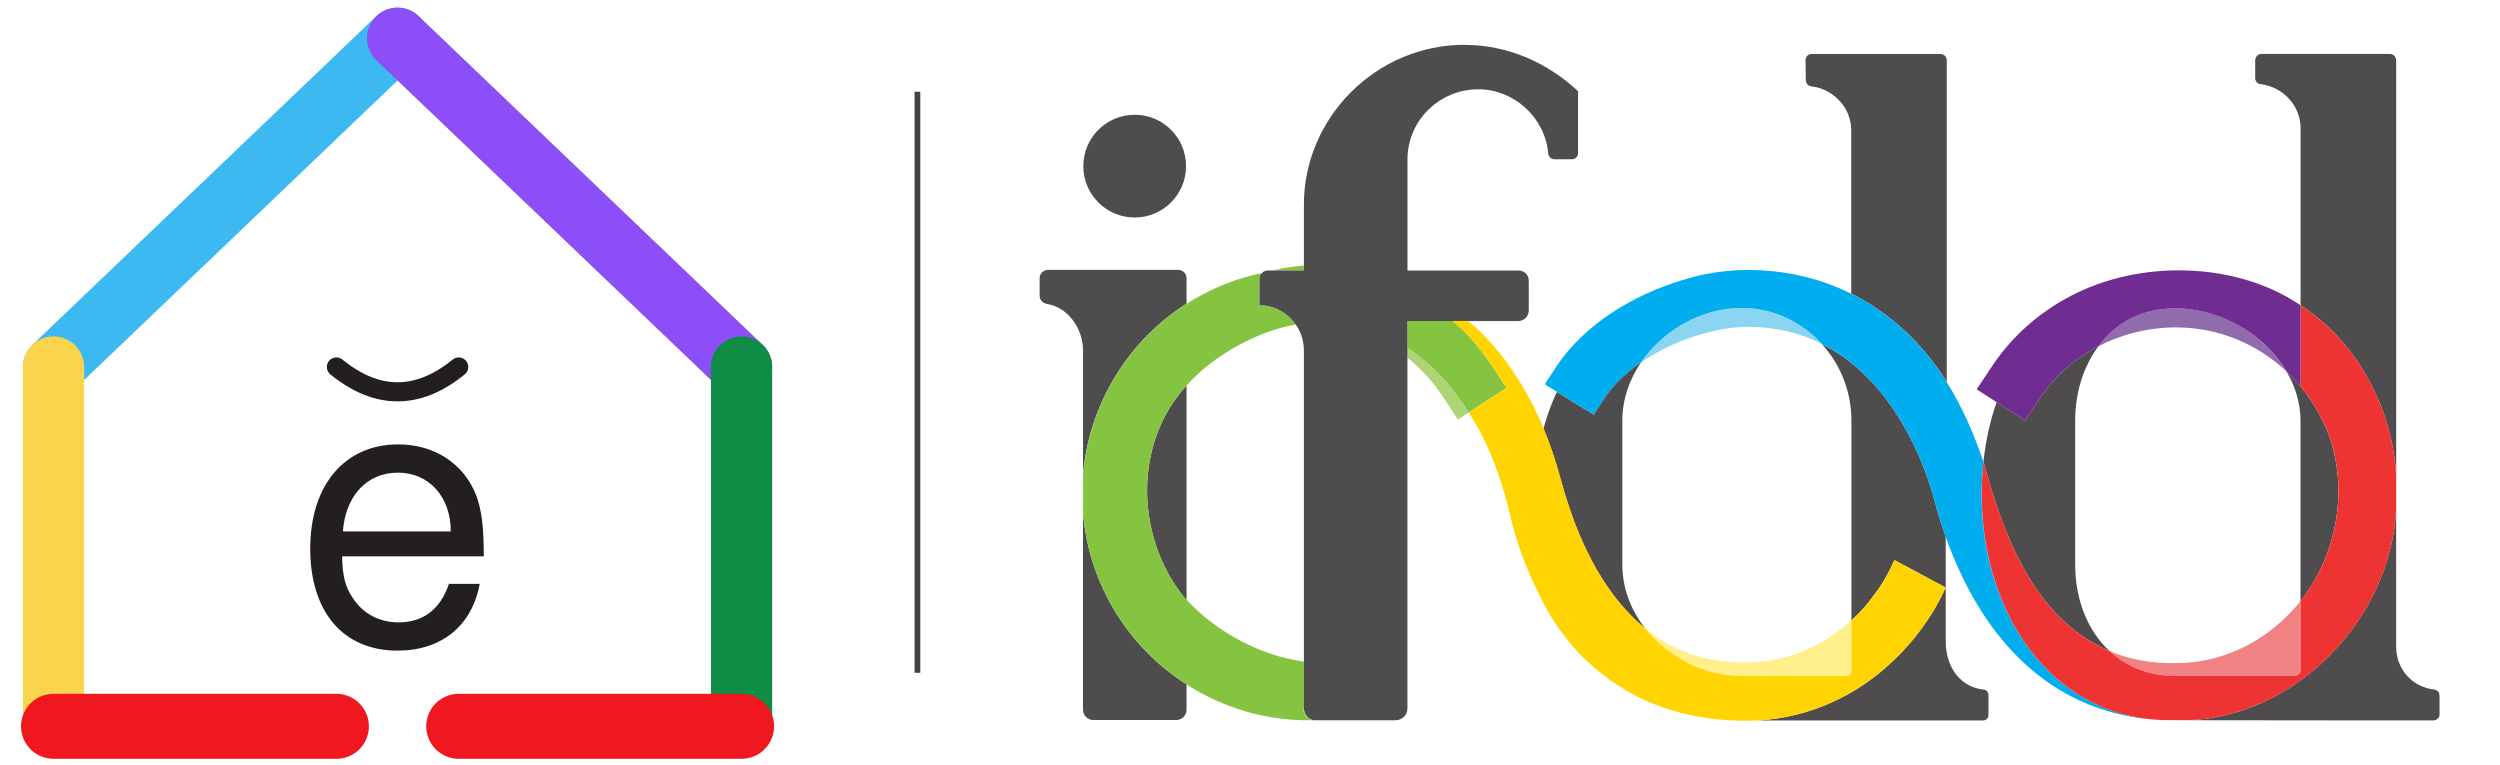
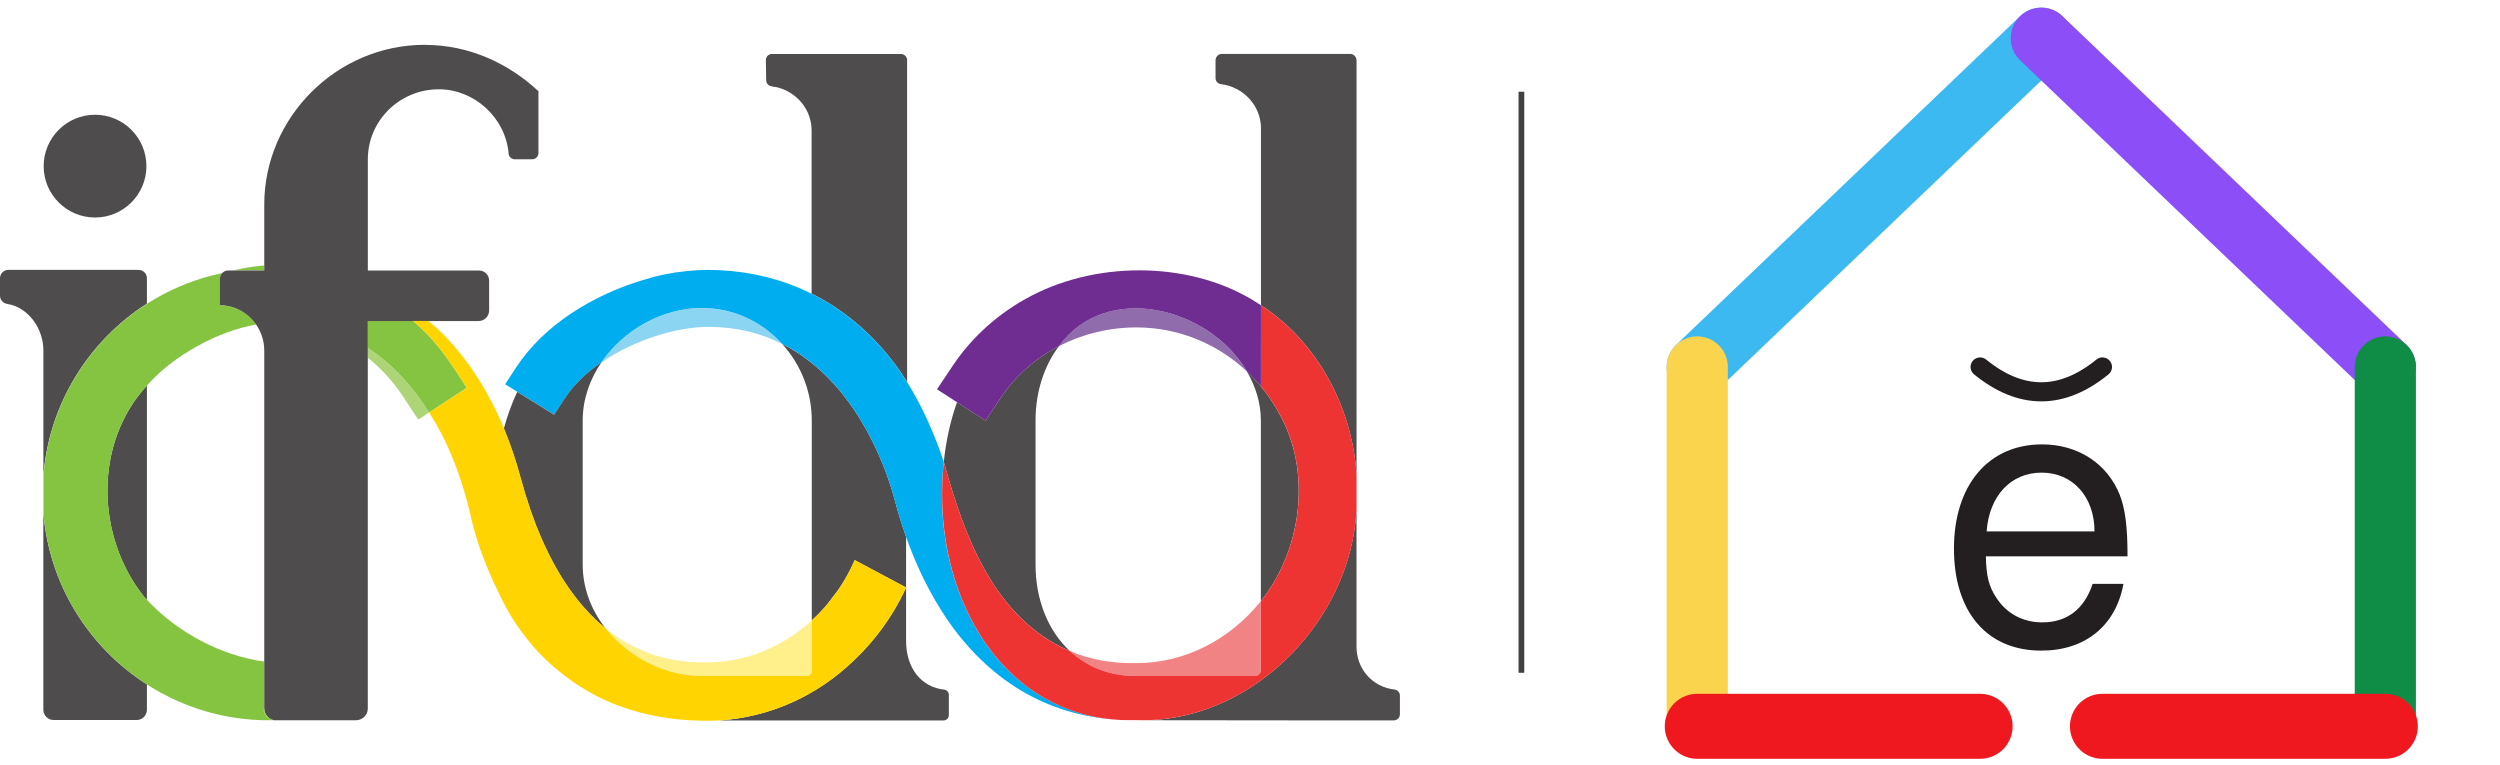
<svg xmlns="http://www.w3.org/2000/svg" viewBox="16 16 654 200" width="654" height="200">
-   <g fill="none" stroke-width="16" stroke-linecap="round">
-     <path d="M30 112L120 26" stroke="#3BB9F0" />
-     <path d="M120 26L210 112" stroke="#8B4EF7" />
-     <path d="M30 112V206" stroke="#FBD44E" />
-     <path d="M210 112V206" stroke="#0F8C46" />
-   </g>
-   <g fill="none" stroke="#F0181F" stroke-width="17" stroke-linecap="round">
-     <path d="M30 206H104" />
-     <path d="M136 206H210" />
-   </g>
-   <path d="M104 112Q120 125 136 112" fill="none" stroke="#231F20" stroke-width="5" stroke-linecap="round" />
-   <text x="120" y="184" text-anchor="middle" font-family="Helvetica Neue, Helvetica, Arial, sans-serif" font-size="96" font-weight="300" fill="#231F20">e</text>
-   <line x1="256" y1="40" x2="256" y2="192" stroke="#414042" stroke-width="1.5" />
-   <g transform="translate(216.1 -39.6) scale(1.2)">
+   <g transform="translate(-55.87 -39.6) scale(1.2)">
    <g>
      <path d="m117.49,104.2c-2.19.19-4.47.55-6.81,1.08h6.81v-1.08Z" fill="#85c441" />
      <path d="m254.6,154.08c-1.91-6.63-8.48-24.9-24.21-32.78,4.02,4.41,6.47,10.32,6.47,16.73v43.55c.99-.9,1.93-1.86,2.82-2.86.44-.51.86-1.04,1.27-1.58l1.77-2.34c1.35-1.99,2.52-4.12,3.5-6.36l11.19,5.97c-.81,1.76-1.71,3.48-2.72,5.15l-1.08,1.71c-1.65,2.5-3.52,4.87-5.61,7.07-.66.7-1.35,1.38-2.04,2.03-7.98,7.69-18.21,12.28-29.2,13.02h48.83c.63,0,1.15-.51,1.15-1.15v-4.43c0-.58-.44-1.08-1.02-1.14-4.79-.49-8.3-4.46-8.3-10.62v-22.68c-1.28-3.6-2.08-6.56-2.56-8.34-.1-.39-.19-.71-.26-.95Z" fill="#4e4c4d" />
      <path d="m230.39,121.29c-4.35-4.77-10.54-7.8-17.48-7.8-8.58,0-17.03,4.78-21.85,11.81,7.1-4.88,16.27-7.69,23.23-7.71,6.21,0,11.54,1.41,16.1,3.7Z" fill="#8cd5f2" />
      <path d="m307.66,190.89s-.09,0-.14,0c-5.43.11-10.19-.85-14.37-2.61,3.66,3.4,8.54,5.42,14.32,5.42h25.97c.73,0,1.32-.59,1.32-1.32v-15.01c-6.56,8.21-16.37,13.52-27.1,13.52Z" fill="#f28385" />
      <path d="m257.65,59.42c0-.73-.66-1.32-1.39-1.32h-28.09c-.73,0-1.32.59-1.32,1.32l.07,4.41c0,.67.51,1.23,1.18,1.31.02,0,.03,0,.05,0,.1.04.21.08.32.09.27.03.53.07.79.12,4.26,1.04,7.56,4.82,7.56,9.39v35.61c6.99,3.48,13.23,8.7,18.38,15.65.77,1.04,1.51,2.12,2.22,3.25.07.12.14.24.22.36V59.42Z" fill="#4e4c4d" />
      <g>
        <path d="m355.61,59.49c0-.73-.59-1.4-1.32-1.4h-28.09c-.73,0-1.32.67-1.32,1.4v3.88c0,.67.51,1.23,1.18,1.31,4.81.57,8.72,4.63,8.72,9.61v38.63s0,0,0,0v-.04c12.37,8.05,19.88,22.3,20.84,36.89V59.49Z" fill="#4e4c4d" />
        <g>
          <path d="m293.15,188.29c-4.78-4.43-7.51-11.2-7.51-18.88v-31.39c0-6.16,1.82-11.86,5.09-16.22-5.07,2.61-9.42,6.38-12.53,11.03l-3.47,5.2-6.21-4.02c-1.43,4.05-2.4,8.41-2.88,13,.01.05.02.09.04.13,4.3,15.71,10.87,34.09,27.48,41.13Z" fill="#4e4c4d" />
          <g>
            <path d="m265.39,149.79c-.04.62-.08,1.25-.09,1.88.02-.63.05-1.25.09-1.88Z" fill="none" />
            <path d="m265.3,151.67c.02-.63.05-1.26.09-1.88,0-.16.02-.31.03-.47.06-.77.13-1.54.21-2.3-2.03-6.13-4.72-12.17-8-17.4h0c-.07-.12-.14-.24-.22-.36-.71-1.12-1.45-2.21-2.22-3.25-5.16-6.95-11.39-12.18-18.39-15.65h0c-.9-.45-1.81-.87-2.73-1.26-6.19-2.61-12.92-3.93-19.98-3.93-1.45,0-2.96.09-4.51.26-3.3.32-6.49.98-9.54,1.96-10.6,3.16-21.47,9.62-27.64,19.05,0,0-1.24,1.87-2.39,3.66l2.66,1.65,8.04,4.98c.67-1.02,2.33-3.57,2.33-3.57,1.96-3.01,4.77-5.65,8-7.88,4.82-7.03,13.27-11.81,21.85-11.81,6.94,0,13.13,3.03,17.48,7.8,15.73,7.88,22.3,26.15,24.21,32.78.07.24.16.56.26.95.48,1.78,1.28,4.74,2.56,8.34,1.92,5.42,4.92,12.29,9.53,18.83,9.4,13.29,22.38,20.54,37.71,21.11-25.89-1.01-40.34-25.76-39.36-51.64Z" fill="#00aeef" />
            <g>
              <path d="m338.83,136.59c-1.07-1.91-2.24-3.77-3.61-5.48h0c-.15-.19-.3-.38-.46-.56h0c-.07-.08-.14-.17-.21-.25h0c-.9-1.06-1.86-2.07-2.87-3.02,1.94,3.26,3.08,6.92,3.08,10.75v39.35c.29-.36.56-.72.83-1.09,8.19-11.1,10.11-27.41,3.24-39.69Z" fill="#4e4c4d" />
              <g>
                <path d="m304.66,203.31c.65.02,1.3.04,1.96.04.37,0,.73,0,1.1-.01,0,0,0,0,0,0h0c-1.02-.03-2.05.01-3.06-.03Z" fill="none" />
                <g>
                  <path d="m363.89,196.65c-4.78-.55-8.28-4.42-8.28-9.39v-29.76s0,0,0,0c-1.26,23.84-21.93,45.18-45.52,45.84,14.62.04,53.66.04,53.66.04.73,0,1.32-.59,1.32-1.32v-4.1c0-.68-.51-1.24-1.18-1.31Z" fill="#4e4c4d" />
                  <path d="m304.66,203.31s.1,0,.19,0c-.06,0-.12,0-.19,0h0Z" fill="#353635" />
                  <path d="m355.52,148.47c-1.28-14.12-8.76-27.78-20.74-35.58,0,.16-.01,17.5-.01,17.66h0c.15.19.31.37.46.56h0c1.37,1.71,2.54,3.57,3.61,5.48,6.87,12.29,4.95,28.59-3.24,39.69-.27.37-.55.73-.83,1.09v15.01c0,.73-.59,1.32-1.32,1.32h-25.97c-5.78,0-10.65-2.02-14.32-5.42h0c-16.61-7.04-23.17-25.43-27.48-41.13-.01-.04-.02-.09-.04-.13-.08.77-.15,1.53-.21,2.3-.01.16-.02.31-.03.47-.04.63-.07,1.25-.09,1.88-.98,25.88,13.48,50.63,39.36,51.64,0,0,0,0,0,0h0c.06,0,.12,0,.19,0,.59.01,2.48.02,5.24.03,23.59-.66,44.27-21.99,45.52-45.84,0,0,0,0,0,0v-7.72c-.03-.44-.06-.87-.1-1.31Z" fill="#ee3433" />
                </g>
              </g>
            </g>
            <path d="m265.43,149.32c-.01.16-.02.31-.03.47.01-.16.02-.31.03-.47Z" fill="#6e6f71" />
          </g>
        </g>
      </g>
      <g>
        <path d="m290.72,121.8h0c5.1-2.63,10.92-4.09,16.9-4.09,9.28,0,17.73,3.63,24.06,9.56h0c-8.07-13.9-30.63-19.77-40.96-5.47Z" fill="#906cad" />
        <path d="m334.55,112.73s-.07-.05-.11-.07h0s-.09-.05-.13-.08c0,0,0,0,0,0-13.95-9.21-34.45-9.61-49.47-1.82-7.01,3.62-12.96,8.89-17.21,15.24l-3.47,5.2c2.51,1.62,8.02,5.19,10.57,6.84l3.47-5.2c3.11-4.65,7.46-8.42,12.53-11.03h0c10.32-14.3,32.89-8.43,40.96,5.47h0c1.01.96,1.97,1.97,2.87,3.03h0c.07.08.14.17.21.25,0-.09.01-17.56.01-17.66-.07-.05-.15-.1-.22-.15Z" fill="#6f2c91" />
      </g>
      <path d="m140.07,122.19v2.12c2.94,2.38,5.5,5.17,7.53,8.23l3.47,5.26,2.36-1.54c-3.26-5.18-7.62-10.34-13.36-14.07Z" fill="#add476" />
      <path d="m213.91,190.72c-9.03.19-16.24-2.72-21.99-7.38,4.93,6.3,12.9,10.37,20.99,10.37h22.8c.63,0,1.15-.51,1.15-1.15v-10.98c-6.21,5.67-14.21,9.14-22.81,9.14-.05,0-.09,0-.14,0Z" fill="#fff08c" />
      <path d="m122.11,203.32h6.31-7.57c.42.01.84,0,1.26,0Z" fill="#010101" />
      <path d="m161.26,153.98c.07.25-.1-.39,0,0h0Z" fill="#010101" />
      <path d="m173.43,150.64c.08.3-.13-.48,0,0h0Z" fill="#010101" />
      <g>
        <path d="m161.26,153.98c.07.25-.1-.39,0,0h0Z" fill="none" />
        <path d="m149.91,116.29h-9.84v5.9c5.74,3.73,10.11,8.88,13.36,14.07l8.21-5.37c-5.78-9.28-8.55-11.86-11.73-14.6Z" fill="#85c441" />
      </g>
      <path d="m91.81,82.55h0c0-6.19-5.02-11.2-11.2-11.2s-11.2,5.02-11.2,11.2h0c0,6.19,5.02,11.2,11.2,11.2s11.2-5.02,11.2-11.2Z" fill="#4e4c4d" />
      <path d="m91.9,193.48v.03s.01,0,.02.01v-.03s-.01,0-.02-.01Z" fill="#3cc4f1" />
      <path d="m69.34,158.23v42.81c0,1.25,1.01,2.26,2.26,2.26h18.06c1.25,0,2.26-1.01,2.26-2.26v-5.5c-12.58-8.04-21.25-21.61-22.57-37.31Z" fill="#4e4c4d" />
      <path d="m91.92,112.53v-5.54c0-1.01-.82-1.82-1.82-1.82h-28.39c-1.01,0-1.82.82-1.82,1.82v3.8c0,.91.68,1.66,1.58,1.8,4.58.73,7.88,5.32,7.88,10.15v27.12c1.32-15.69,10-29.3,22.57-37.34Z" fill="#4e4c4d" />
      <g>
        <path d="m118.92,203.09c.05.03.1.05.15.08-.05-.02-.1-.05-.15-.08Z" fill="none" />
        <path d="m118.56,202.86s.09.07.14.1c-.05-.03-.1-.07-.14-.1Z" fill="none" />
        <path d="m118.36,202.7s-.09-.09-.13-.13c.04.05.08.09.13.13Z" fill="none" />
        <path d="m117.57,201.37c.02.09.04.19.07.27-.03-.09-.05-.18-.07-.27Z" fill="none" />
        <path d="m117.95,202.22c.04.06.07.12.12.17-.04-.05-.08-.11-.12-.17Z" fill="none" />
        <path d="m117.73,201.83c.03.07.06.14.1.21-.04-.07-.07-.14-.1-.21Z" fill="none" />
        <path d="m117.53,201.22c0,.05.03.1.04.15-.01-.05-.03-.1-.04-.15Z" fill="#4e4c4d" />
        <path d="m117.65,201.64c.02.06.05.12.08.18-.03-.06-.06-.12-.08-.18Z" fill="#4e4c4d" />
        <path d="m119.33,203.25c-.08-.03-.17-.05-.25-.09.08.03.16.06.25.09Z" fill="#4e4c4d" />
        <path d="m118.56,202.86c-.07-.05-.14-.1-.2-.16.06.06.13.11.2.16Z" fill="#4e4c4d" />
        <g>
          <path d="m119.33,203.25s.05.02.09.03c-.03,0-.06-.02-.09-.03Z" fill="none" />
          <g>
            <path d="m91.28,176.41c.21.24.42.47.64.7v-46.73c-11.69,12.69-11.05,32.98-.64,46.03Z" fill="#4e4c4d" />
            <g>
              <g>
                <path d="m114.05,115.2s-.05-.04-.08-.06c.04.03.07.06.11.09-.01,0-.02-.02-.03-.03Z" fill="none" />
                <path d="m114.95,116.09c.28.31.54.65.78.99-.24-.35-.5-.68-.78-.99Z" fill="none" />
                <path d="m108.81,112.91s.09,0,.13.01c-.04,0-.09,0-.13-.01Z" fill="none" />
                <path d="m113.33,114.63c-.1-.07-.21-.14-.32-.21.16.1.31.21.47.33-.05-.04-.1-.08-.15-.12Z" fill="none" />
                <path d="m112.72,114.23s-.08-.04-.11-.06c.06.03.12.07.17.1-.02-.01-.04-.03-.06-.04Z" fill="none" />
                <path d="m91.92,130.37h0c-11.69,12.69-11.05,32.98-.64,46.03.21.24.42.47.64.7h0c6.8,7.26,16.3,12.19,25.57,13.45h0v-67.82c0-2.09-.65-4.04-1.76-5.66,0,0,0,0,0,0-8.31,1.4-18.1,6.78-23.81,13.29Z" fill="none" />
                <polygon points="107.83 112.86 107.82 112.85 107.82 112.85 107.83 112.86" fill="none" />
                <path d="m119.42,203.28c-1.11-.29-1.93-1.37-1.92-2.52,0,.16-.15.31-.13.45,0,.05.03.1.04.15.02.09.04.19.07.27.02.06.05.12.08.18.03.07.06.14.1.21.04.06.08.12.12.19.04.06.07.12.12.17.05.06.11.12.16.18.04.05.08.09.13.13.06.06.13.11.2.16.05.03.09.07.14.1.07.05.15.09.23.13.05.03.1.05.15.08.08.03.16.06.25.09.03,0,.06.02.09.03.07.02.15.04.17.05,0,0,.08,0,.13,0,.01,0,.03,0,.04,0-.03,0-.11-.03-.18-.05Z" fill="none" />
                <path d="m119.25,203.28s-.06-.02-.09-.03c-.08-.03-.17-.05-.25-.09-.05-.02-.1-.05-.15-.08-.08-.04-.15-.08-.23-.13-.05-.03-.09-.07-.14-.1-.07-.05-.14-.1-.2-.16-.05-.04-.09-.09-.13-.13-.06-.06-.11-.11-.16-.18-.04-.05-.08-.11-.12-.17-.04-.06-.09-.12-.12-.19-.04-.07-.07-.14-.1-.21-.03-.06-.06-.12-.08-.18-.03-.09-.05-.18-.07-.27-.01-.05-.03-.1-.04-.15-.03-.15.13-.3.13-.45v-10.2c-9.27-1.27-18.78-6.19-25.57-13.46h0c-.22-.23-.43-.46-.64-.7-10.41-13.06-11.05-33.34.64-46.03h0c5.71-6.51,15.5-11.89,23.81-13.29,0,0,0,0,0,0-.24-.35-.5-.68-.78-.99,0,0,0,0,0,0-.27-.3-.56-.59-.87-.85-.04-.03-.07-.06-.11-.09-.16-.14-.33-.27-.5-.39-.15-.11-.31-.22-.47-.33-.08-.05-.15-.1-.23-.15-.06-.04-.12-.07-.17-.1-.2-.12-.41-.23-.62-.33-.06-.03-.12-.06-.18-.09-.24-.11-.49-.21-.74-.31-.07-.03-.14-.05-.21-.07-.27-.09-.53-.17-.81-.24-.04,0-.07-.02-.11-.02-.33-.08-.67-.14-1-.18-.04,0-.09,0-.13-.01-.33-.04-.65-.06-.98-.06,0,0,0,0,0,0h0v-5.14h0s0,0,0,0v-.57c.02-.27.07-.55.17-.79.09-.19.2-.37.35-.51-20.96,4.33-37.15,22.14-38.98,44.02v8.37c2.13,25.93,24.47,45.73,50.21,45.09-.05,0-.13,0-.13,0-.02,0-.11-.03-.17-.05Z" fill="#85c441" />
                <path d="m107.83,112.86c.33,0,.66.02.98.06-.32-.03-.65-.06-.98-.06Z" fill="#4e4c4d" />
                <path d="m152.54,56.1c-19.35,0-35.04,15.91-35.04,34.83v14.36h-7.25s0,0,0,0h-.6c-.51,0-.98.21-1.31.56-.14.15-.26.32-.35.51-.1.25-.15.52-.17.79v.57h0s0,0,0,0v5.14s0,0,0,0c.33,0,.72.03,1.05.06.04,0-.04,0,0,0,.34.04.79.12,1.12.2.04,0-.04,0,0,0,.27.07.7.2.97.29.07.02-.07-.03,0,0,.25.09.6.23.84.35.06.03.12.06.18.09.21.1.42.22.62.33.04.02.32.2.4.25.11.07.42.29.47.33.17.13.34.26.5.39.02.02.1.08.11.09.31.27.6.56.87.86,0,0,0,0,0,0,.28.31.55.65.79,1,0,0,0,0,0,0,0,0,0,0,0,0,1.11,1.61,1.76,3.57,1.76,5.66v67.82h0v10.2c0,1.15.81,2.23,1.92,2.52.07.02.15.04.18.05-.01,0-.02,0-.04,0,.02,0,.03,0,.03,0,.25.01.67-.02,1.26,0h7.57s9.03,0,9.03,0c1.45,0,2.62-1.12,2.62-2.56v-84.47h24.15c1.27,0,2.3-1.03,2.3-2.3v-6.52c0-1.21-.98-2.19-2.19-2.19h-24.25v-24.25c0-8.38,6.88-15.26,15.48-15.26,7.76,0,14.56,6.21,15.21,14.02.06.7.65,1.24,1.35,1.24h3.79c.75,0,1.36-.61,1.36-1.36v-13.48c-6.45-6.02-15.05-10.1-24.73-10.1Z" fill="#4e4c4d" />
              </g>
              <path d="m119.42,203.28c-1.11-.29-1.93-1.37-1.92-2.52v-10.2h0v10.2c0,.16-.15.31-.13.45,0,.05.03.1.04.15.02.09.04.19.07.27.02.06.05.12.08.18.03.07.06.14.1.21.04.06.08.12.12.19.04.06.07.12.12.17.05.06.11.12.16.18.04.05.08.09.13.13.06.06.13.11.2.16.05.03.09.07.14.1.07.05.15.09.23.13.05.03.1.05.15.08.08.03.16.06.25.09.03,0,.06.02.09.03.07.02.15.04.17.05,0,0,.08,0,.13,0,.01,0,.03,0,.04,0-.03,0-.11-.03-.18-.05Z" fill="#85c441" />
            </g>
          </g>
        </g>
        <path d="m118.7,202.96c.07.05.15.09.23.13-.08-.04-.15-.08-.23-.13Z" fill="#4e4c4d" />
        <path d="m118.07,202.39c.05.06.11.12.16.18-.06-.06-.11-.11-.16-.18Z" fill="#4e4c4d" />
      </g>
    </g>
    <g>
      <path d="m176.79,160.94c-.09-.24-.18-.47-.27-.71.09.24.18.47.27.71Z" fill="none" />
      <path d="m188.02,179.65c-.31-.33-.62-.67-.92-1.01.3.34.61.68.92,1.01Z" fill="none" />
      <path d="m174.47,154.28c-.08-.25-.15-.49-.22-.73.07.24.15.49.22.73Z" fill="none" />
      <path d="m191.91,183.32c-.57-.47-1.13-.95-1.68-1.45.55.5,1.1.99,1.68,1.45Z" fill="none" />
      <path d="m189.69,181.35c-.36-.34-.72-.69-1.06-1.05.35.36.71.7,1.06,1.05Z" fill="none" />
      <path d="m181.3,170.44s0,0,0,0c-.3-.51-.58-1.04-.86-1.56.28.52.56,1.05.86,1.56Z" fill="none" />
      <path d="m181.33,170.49c.37.65.76,1.28,1.15,1.91-.4-.63-.78-1.27-1.15-1.91,0,0,0,0,0,0Z" fill="none" />
      <path d="m186.49,177.93c-.29-.34-.57-.69-.84-1.04.28.35.56.69.84,1.04Z" fill="none" />
      <path d="m183.73,174.3c-.28-.4-.54-.81-.81-1.22.27.41.53.82.81,1.22Z" fill="none" />
      <path d="m185.07,176.14c-.27-.36-.54-.73-.8-1.09.26.37.53.73.8,1.09Z" fill="none" />
      <polygon points="173.43 150.64 173.43 150.64 173.43 150.65 173.43 150.64 173.43 150.64" fill="none" />
      <path d="m173.43,150.64c.08.3-.13-.48,0,0h0Z" fill="none" />
      <path d="m173.43,150.64c-.13-.48.08.3,0,0,0,0,0,0,0,.01.25.95.53,1.92.82,2.89.07.24.15.49.22.73.6,1.97,1.28,3.97,2.04,5.96.09.24.18.47.27.71.39,1,.8,2,1.23,2.99,0,.01.01.03.02.04.61,1.38,1.27,2.75,1.96,4.09.09.17.18.34.27.51.05.1.11.2.16.3.28.52.56,1.05.86,1.56,0,.02.02.03.03.05.37.65.76,1.28,1.15,1.91.14.23.3.45.44.68.27.41.53.82.81,1.22.17.25.35.5.53.75.26.37.53.73.8,1.09.19.25.39.5.58.75.28.35.56.69.84,1.04.2.24.4.48.61.71.3.34.61.68.92,1.01.2.22.4.44.61.65.35.36.71.7,1.06,1.05.18.17.36.35.54.52.55.5,1.1.99,1.68,1.45,0,0,0,0,.01.01-3.07-3.93-4.97-8.72-4.97-13.92v-31.39c0-4.62,1.54-8.99,4.1-12.72-3.23,2.22-6.03,4.87-8,7.88,0,0-1.66,2.55-2.33,3.57l-8.04-4.98c-1.19,2.54-2.17,5.22-2.92,8.02,1.35,3.24,2.6,6.85,3.66,10.86,0,0,0,0,0,0Z" fill="#4e4c4d" />
      <path d="m191.92,183.33s0,0,0,0c0,0,0,0-.01-.01,0,0,0,0,.02.01Z" fill="#ffd400" />
      <path d="m187.1,178.64c-.21-.23-.41-.47-.61-.71.2.24.4.48.61.71Z" fill="#ffd400" />
      <path d="m188.62,180.3c-.21-.21-.41-.43-.61-.65.2.22.4.43.61.65Z" fill="#ffd400" />
      <path d="m190.23,181.87c-.18-.17-.36-.35-.54-.52.18.17.36.35.54.52Z" fill="#ffd400" />
      <path d="m246.22,168.43c-.97,2.24-2.14,4.37-3.49,6.36l-1.77,2.34c-.41.54-.83,1.07-1.27,1.58-.89,1.01-1.84,1.96-2.82,2.86v10.98c0,.63-.51,1.15-1.15,1.15h-22.8c-8.09,0-16.06-4.08-20.99-10.37,0,0,0,0-.02-.01-.57-.47-1.13-.95-1.68-1.45-.18-.17-.36-.35-.54-.52-.36-.34-.72-.69-1.06-1.05-.21-.21-.41-.43-.61-.65-.31-.33-.62-.67-.92-1.01-.21-.23-.41-.47-.61-.71-.29-.34-.57-.69-.84-1.04-.2-.25-.39-.5-.58-.75-.27-.36-.54-.73-.8-1.09-.18-.25-.36-.5-.53-.75-.28-.4-.54-.81-.81-1.22-.15-.23-.3-.45-.44-.68-.4-.63-.78-1.27-1.15-1.91,0,0,0,0,0,0,0-.02-.02-.03-.03-.05,0,0,0,0,0,0-.3-.51-.58-1.04-.86-1.56-1.38-2.58-2.59-5.24-3.65-7.93-.09-.24-.18-.47-.27-.71-.76-1.99-1.44-3.99-2.04-5.96-.08-.25-.15-.49-.22-.73-.29-.97-.57-1.94-.82-2.89,0,0,0,0,0-.01,0,0,0,0,0,0-1.06-4.01-2.31-7.62-3.66-10.86-6.95-16.68-16.58-23.49-16.58-23.49h-3.29c3.18,2.74,5.95,5.32,11.73,14.6l-1.82,1.19h0s-6.39,4.18-6.39,4.18c3.43,5.25,6.87,12.77,9.22,23.2.99,4.37,2.65,8.87,4.6,13.29,0,.01.66,1.41,1.14,2.37,1.46,3.17,3.19,6.27,5.26,9.01.12.15.23.3.35.45,2.09,2.82,4.46,5.38,7.15,7.57h0c8.52,7.28,19.14,11.08,31.71,11.29.26.03,2.88.01,3.91-.06,10.98-.73,21.22-5.33,29.2-13.02.69-.66,1.38-1.33,2.04-2.03,2.09-2.21,3.96-4.58,5.61-7.07l1.08-1.71c1.01-1.67,1.91-3.38,2.72-5.15l-11.19-5.97Z" fill="#ffd400" />
      <path d="m176.52,160.24c-.76-1.99-1.44-3.99-2.04-5.96.6,1.97,1.28,3.97,2.04,5.96Z" fill="#ffd400" />
      <path d="m174.25,153.54c-.29-.97-.57-1.94-.82-2.89.25.95.53,1.92.82,2.89Z" fill="#ffd400" />
      <path d="m180.01,168.07c-.7-1.34-1.35-2.71-1.96-4.09,0-.01-.01-.03-.02-.04-.44-.99-.84-1.99-1.23-2.99,1.06,2.69,2.27,5.36,3.65,7.93-.05-.1-.11-.2-.16-.3-.09-.17-.18-.34-.27-.51Z" fill="#ffd400" />
      <path d="m185.65,176.89c-.2-.25-.39-.5-.58-.75.19.25.39.5.58.75Z" fill="#ffd400" />
      <path d="m181.33,170.49s-.02-.03-.03-.05c0,.02.02.03.03.05Z" fill="#ffd400" />
      <path d="m184.27,175.05c-.18-.25-.36-.5-.53-.75.17.25.35.5.53.75Z" fill="#ffd400" />
      <path d="m182.92,173.08c-.15-.23-.3-.45-.44-.68.14.23.3.45.44.68Z" fill="#ffd400" />
    </g>
  </g>
+   <line x1="414" y1="40" x2="414" y2="192" stroke="#414042" stroke-width="1.5" />
+   <g transform="translate(430 0)">
+     <g fill="none" stroke-width="16" stroke-linecap="round">
+       <path d="M30 112L120 26" stroke="#3BB9F0" />
+       <path d="M120 26L210 112" stroke="#8B4EF7" />
+       <path d="M30 112V206" stroke="#FBD44E" />
+       <path d="M210 112V206" stroke="#0F8C46" />
+     </g>
+     <g fill="none" stroke="#F0181F" stroke-width="17" stroke-linecap="round">
+       <path d="M30 206H104" />
+       <path d="M136 206H210" />
+     </g>
+     <path d="M104 112Q120 125 136 112" fill="none" stroke="#231F20" stroke-width="5" stroke-linecap="round" />
+     <text x="120" y="184" text-anchor="middle" font-family="Helvetica Neue, Helvetica, Arial, sans-serif" font-size="96" font-weight="300" fill="#231F20">e</text>
+   </g>
</svg>
